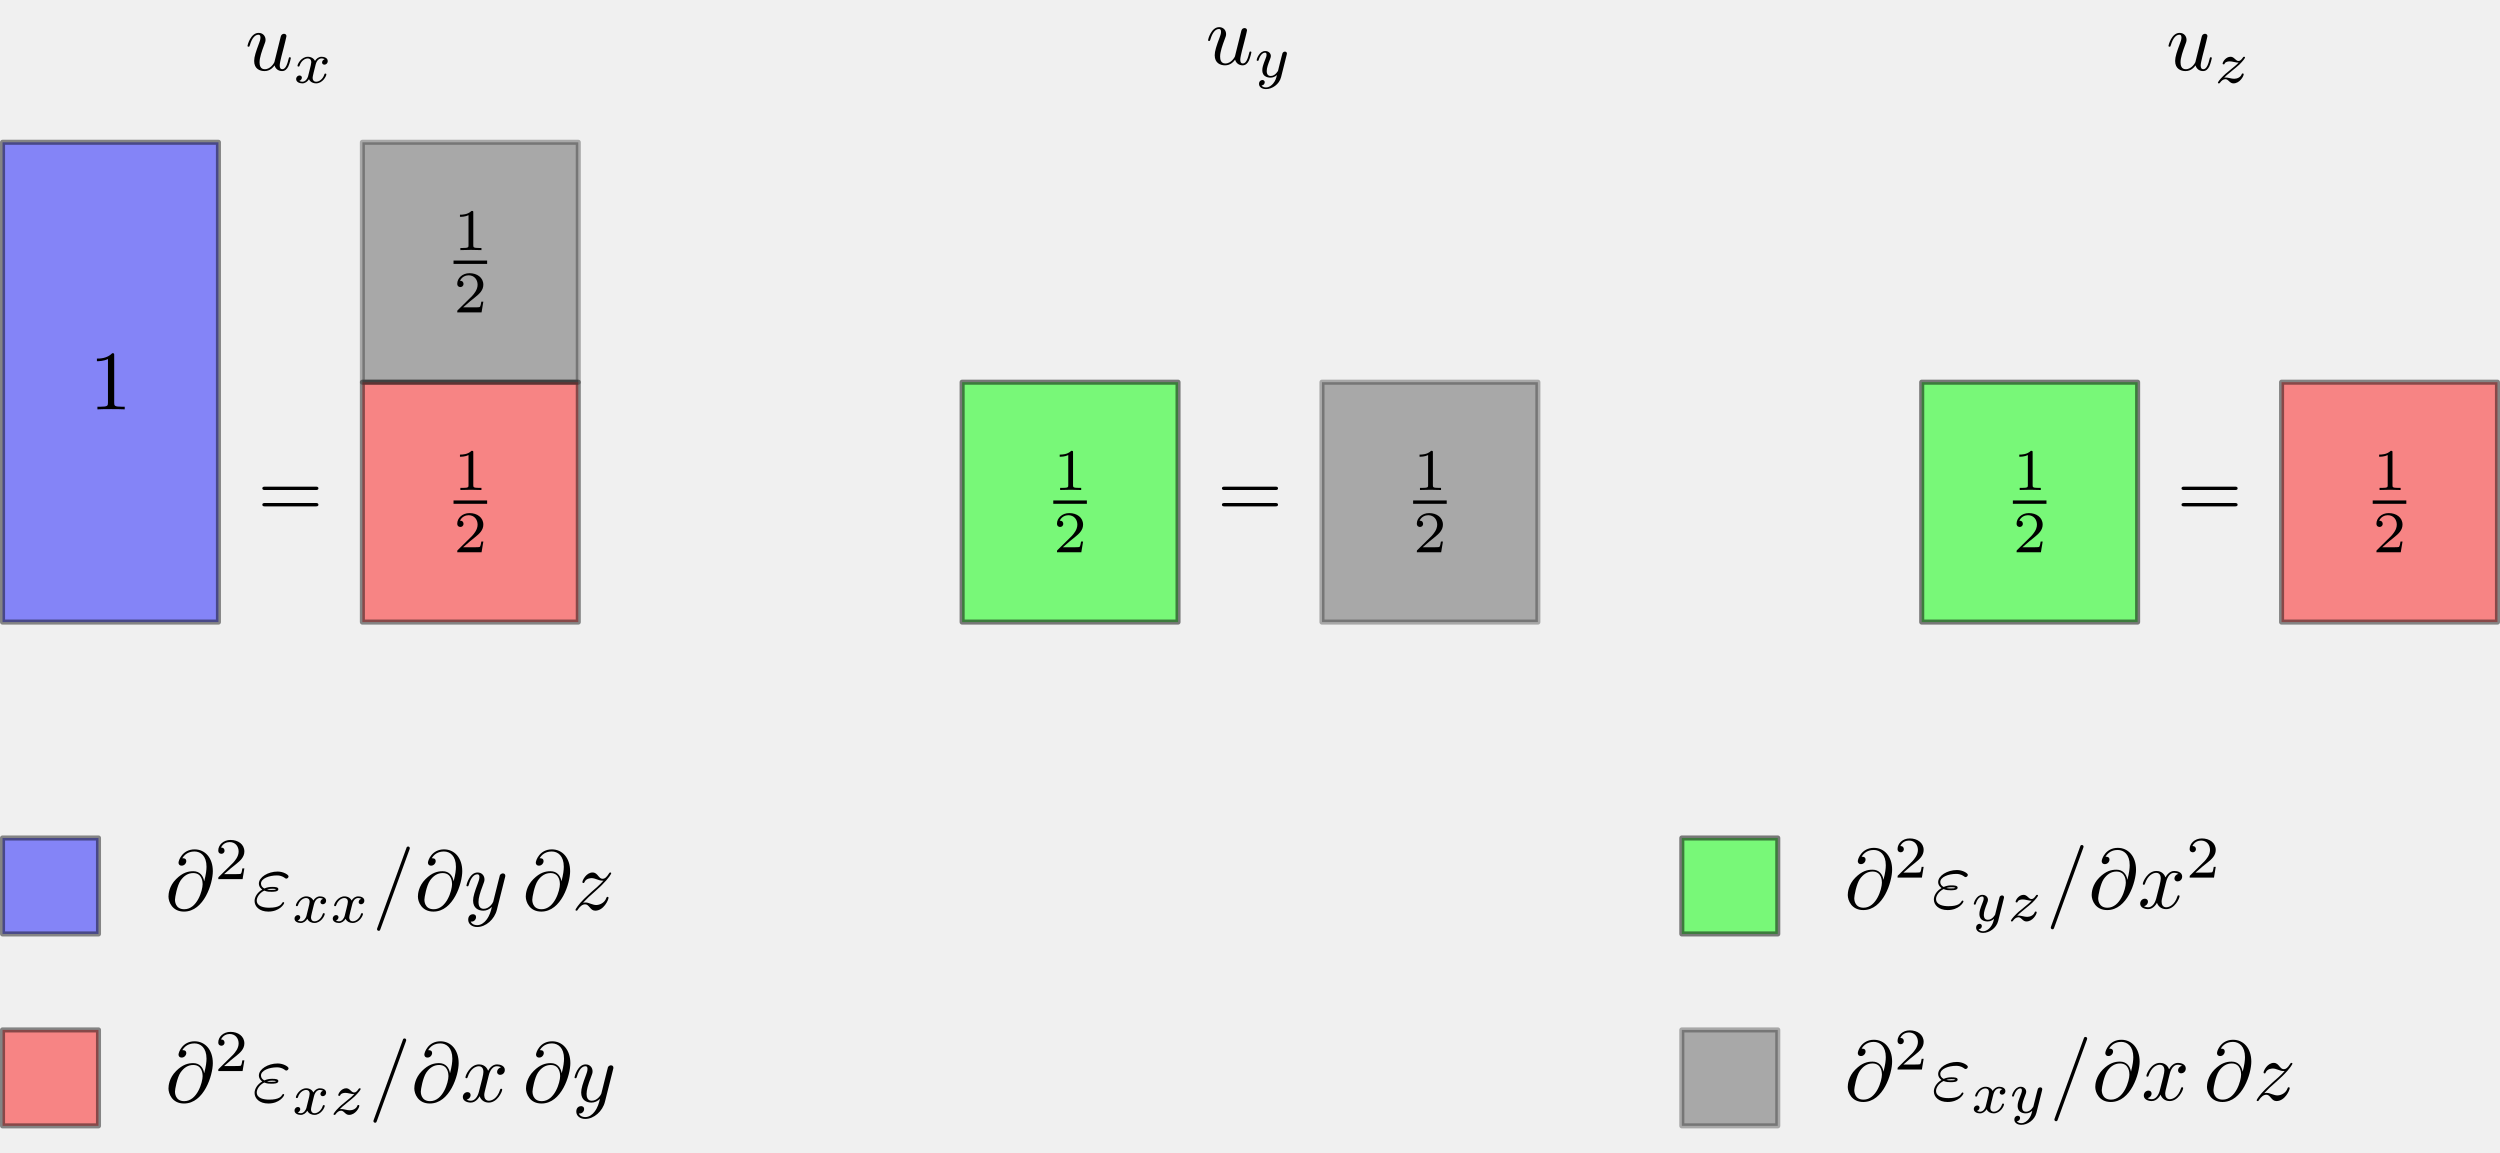
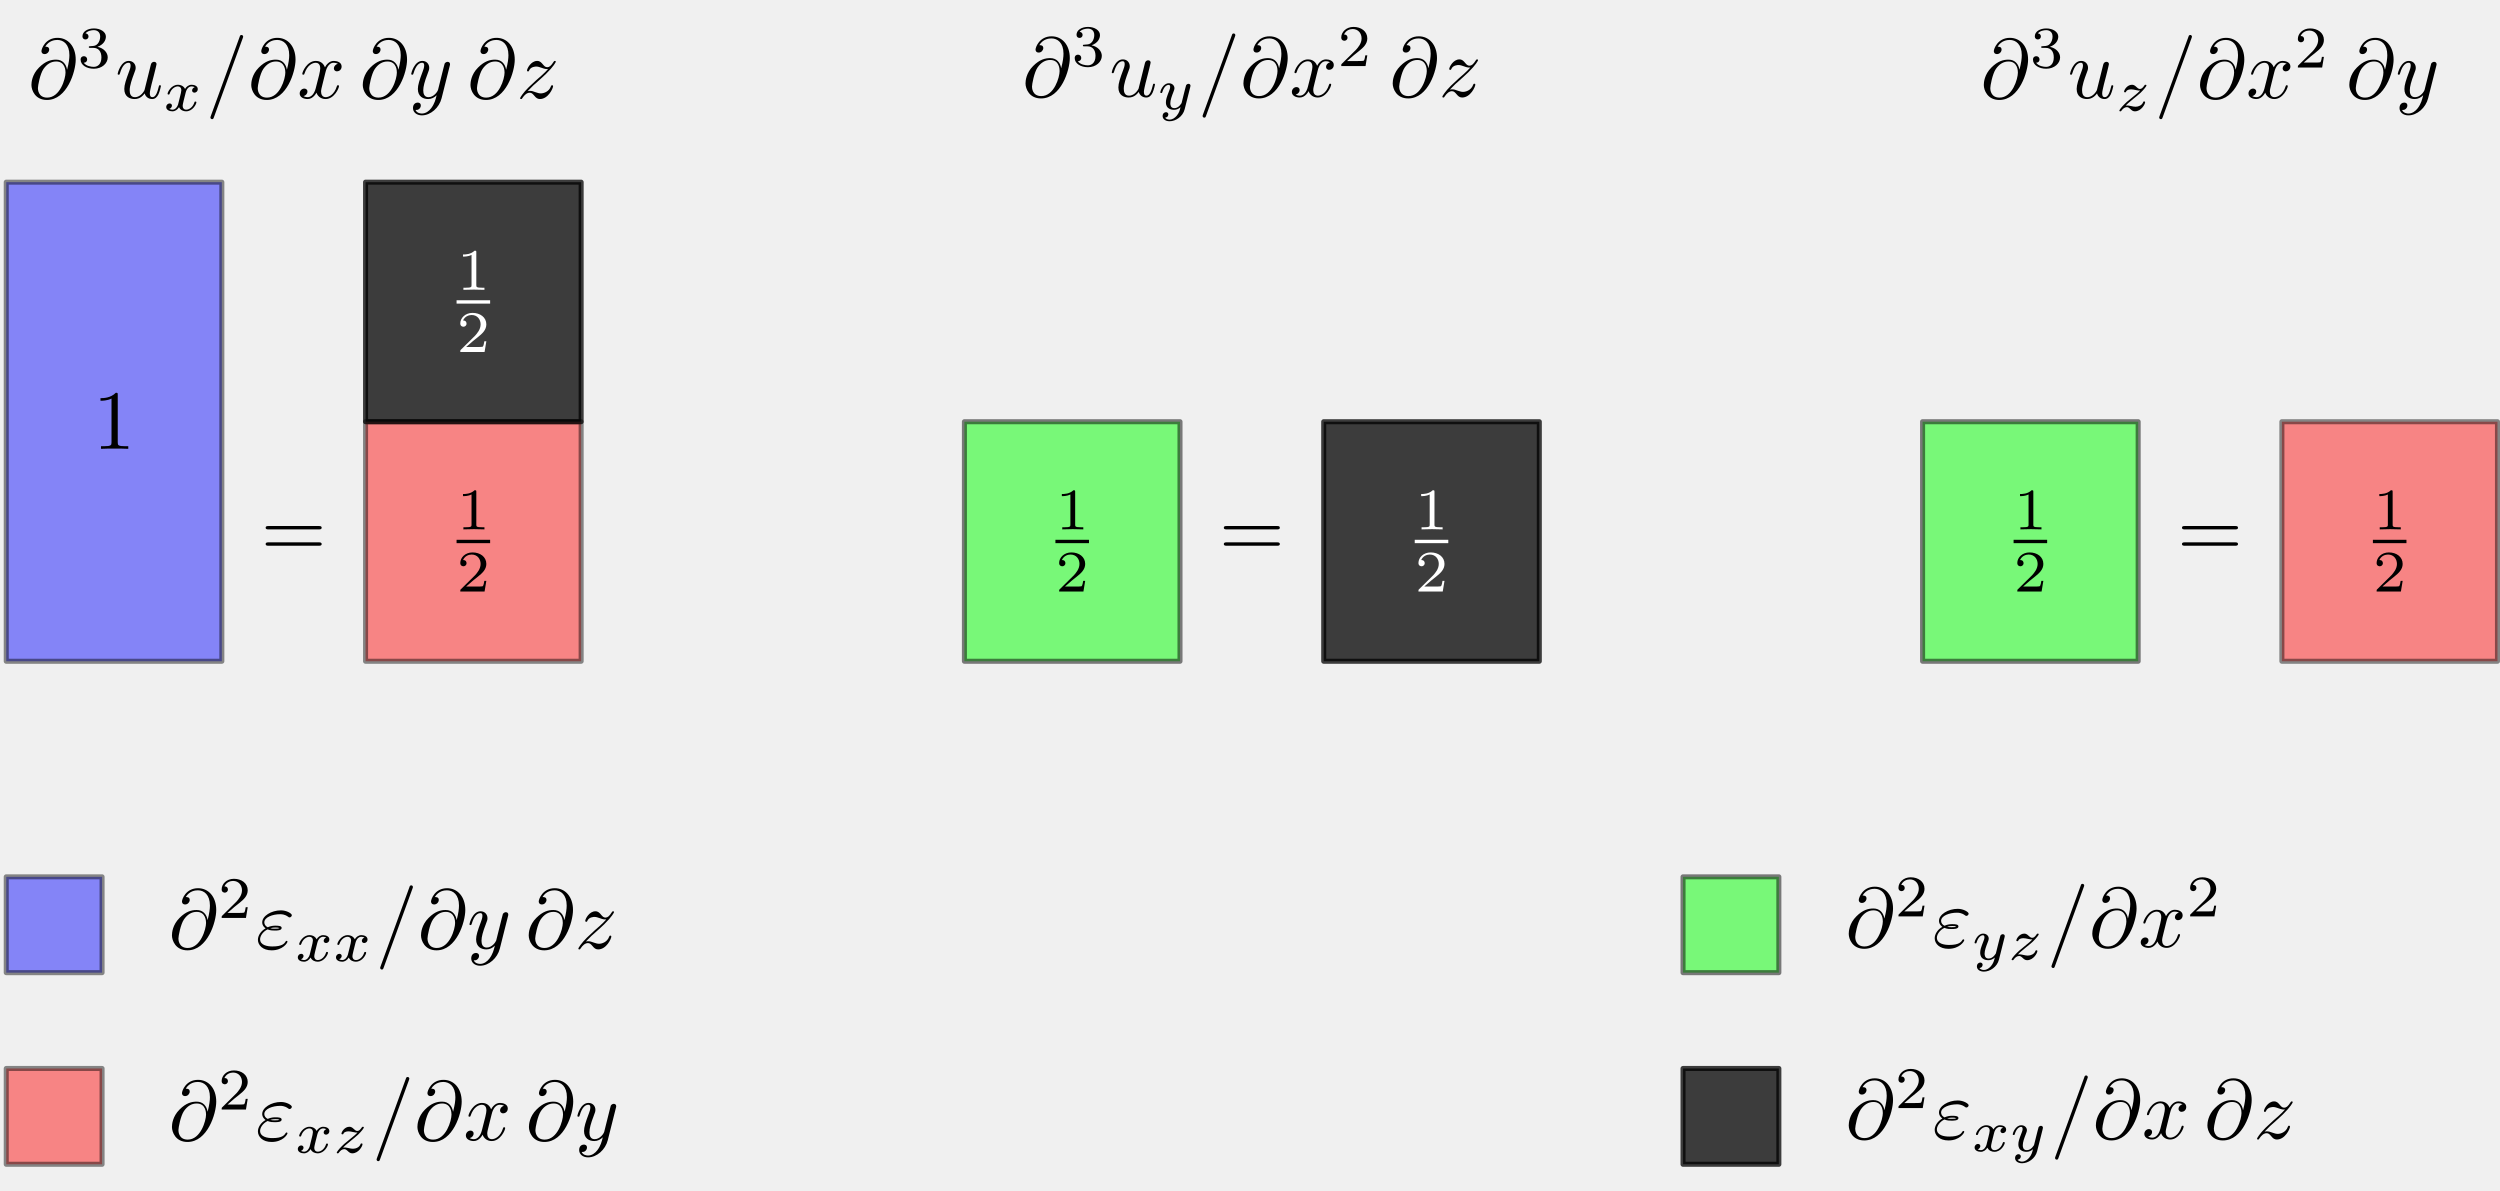
- <svg xmlns="http://www.w3.org/2000/svg" xmlns:xlink="http://www.w3.org/1999/xlink" version="1.1" width="398.79pt" height="183.82pt" viewBox="-72 -72 295.401 136.163">
+ <svg xmlns="http://www.w3.org/2000/svg" xmlns:xlink="http://www.w3.org/1999/xlink" version="1.1" width="399.39pt" height="190.23pt" viewBox="-72 -72 295.841 140.908">
  <defs>
    <path id="kompatibilnost-4-delezi-g0-34" d="M1.405-2.262C1.733-2.122 2.022-2.122 2.262-2.122C2.521-2.122 3.068-2.122 3.068-2.431C3.068-2.67 2.72-2.7 2.341-2.7C2.132-2.7 1.783-2.68 1.415-2.511C1.186-2.63 1.016-2.819 1.016-3.088C1.016-3.696 1.993-4.055 2.889-4.055C3.049-4.055 3.407-4.055 3.806-3.776C3.915-3.696 3.935-3.676 4.005-3.676C4.134-3.676 4.274-3.806 4.274-3.945C4.274-4.134 3.666-4.513 2.989-4.513C1.843-4.513 .767-3.846 .767-3.088C.767-2.66 1.126-2.411 1.166-2.381C.578-2.052 .259-1.494 .259-1.036C.259-.389 .827 .219 1.883 .219C3.198 .219 3.756-.658 3.756-.807C3.756-.867 3.706-.907 3.646-.907C3.597-.907 3.567-.867 3.547-.837C3.407-.608 3.168-.239 1.973-.239C1.365-.239 .518-.389 .518-1.096C.518-1.435 .797-1.963 1.405-2.262ZM1.733-2.391C1.963-2.471 2.172-2.481 2.341-2.481C2.59-2.481 2.63-2.471 2.809-2.421C2.66-2.351 2.64-2.341 2.262-2.341C2.042-2.341 1.923-2.341 1.733-2.391Z" />
    <path id="kompatibilnost-4-delezi-g0-61" d="M4.374-7.093C4.423-7.223 4.423-7.263 4.423-7.273C4.423-7.382 4.334-7.472 4.224-7.472C4.154-7.472 4.085-7.442 4.055-7.382L.598 2.112C.548 2.242 .548 2.281 .548 2.291C.548 2.401 .638 2.491 .747 2.491C.877 2.491 .907 2.421 .966 2.252L4.374-7.093Z" />
    <path id="kompatibilnost-4-delezi-g0-64" d="M4.613-3.377C4.513-3.995 4.105-4.553 3.328-4.553C2.72-4.553 2.072-4.394 1.295-3.616C.468-2.79 .399-1.863 .399-1.554C.399-.936 .837 .219 2.232 .219C4.603 .219 5.639-3.128 5.639-4.553C5.639-6.137 4.712-7.133 3.487-7.133C2.042-7.133 1.584-5.838 1.584-5.559C1.584-5.42 1.664-5.21 1.963-5.21C2.291-5.21 2.501-5.509 2.501-5.738C2.501-6.087 2.192-6.087 2.032-6.087C2.471-6.824 3.178-6.884 3.467-6.884C4.194-6.884 4.892-6.366 4.892-5.081C4.892-4.692 4.832-4.184 4.623-3.377H4.613ZM2.262-.06C1.166-.06 1.166-1.086 1.166-1.186C1.166-1.455 1.415-2.849 1.823-3.447C2.222-4.015 2.71-4.334 3.328-4.334C4.413-4.334 4.433-3.218 4.433-3.019C4.433-2.301 3.796-.06 2.262-.06Z" />
    <path id="kompatibilnost-4-delezi-g0-117" d="M3.487-.558C3.597-.149 3.945 .11 4.374 .11C4.722 .11 4.951-.12 5.111-.438C5.28-.797 5.41-1.405 5.41-1.425C5.41-1.524 5.32-1.524 5.29-1.524C5.191-1.524 5.181-1.484 5.151-1.345C5.011-.787 4.822-.11 4.403-.11C4.194-.11 4.095-.239 4.095-.568C4.095-.787 4.214-1.255 4.294-1.604L4.573-2.68C4.603-2.829 4.702-3.208 4.742-3.357C4.792-3.587 4.892-3.965 4.892-4.025C4.892-4.204 4.752-4.294 4.603-4.294C4.553-4.294 4.294-4.284 4.214-3.945C4.025-3.218 3.587-1.474 3.467-.946C3.457-.907 3.059-.11 2.331-.11C1.813-.11 1.714-.558 1.714-.927C1.714-1.484 1.993-2.271 2.252-2.959C2.371-3.258 2.421-3.397 2.421-3.587C2.421-4.035 2.102-4.403 1.604-4.403C.658-4.403 .289-2.959 .289-2.869C.289-2.77 .389-2.77 .408-2.77C.508-2.77 .518-2.79 .568-2.949C.817-3.816 1.196-4.184 1.574-4.184C1.664-4.184 1.823-4.174 1.823-3.856C1.823-3.616 1.714-3.328 1.654-3.178C1.285-2.192 1.076-1.574 1.076-1.086C1.076-.139 1.763 .11 2.301 .11C2.959 .11 3.318-.339 3.487-.558Z" />
    <path id="kompatibilnost-4-delezi-g0-120" d="M3.328-3.009C3.387-3.268 3.616-4.184 4.314-4.184C4.364-4.184 4.603-4.184 4.812-4.055C4.533-4.005 4.334-3.756 4.334-3.517C4.334-3.357 4.443-3.168 4.712-3.168C4.932-3.168 5.25-3.347 5.25-3.746C5.25-4.264 4.663-4.403 4.324-4.403C3.746-4.403 3.397-3.875 3.278-3.646C3.029-4.304 2.491-4.403 2.202-4.403C1.166-4.403 .598-3.118 .598-2.869C.598-2.77 .697-2.77 .717-2.77C.797-2.77 .827-2.79 .847-2.879C1.186-3.935 1.843-4.184 2.182-4.184C2.371-4.184 2.72-4.095 2.72-3.517C2.72-3.208 2.55-2.54 2.182-1.146C2.022-.528 1.674-.11 1.235-.11C1.176-.11 .946-.11 .737-.239C.986-.289 1.205-.498 1.205-.777C1.205-1.046 .986-1.126 .837-1.126C.538-1.126 .289-.867 .289-.548C.289-.09 .787 .11 1.225 .11C1.883 .11 2.242-.588 2.271-.648C2.391-.279 2.75 .11 3.347 .11C4.374 .11 4.941-1.176 4.941-1.425C4.941-1.524 4.852-1.524 4.822-1.524C4.732-1.524 4.712-1.484 4.692-1.415C4.364-.349 3.686-.11 3.367-.11C2.979-.11 2.819-.428 2.819-.767C2.819-.986 2.879-1.205 2.989-1.644L3.328-3.009Z" />
    <path id="kompatibilnost-4-delezi-g0-121" d="M4.842-3.796C4.882-3.935 4.882-3.955 4.882-4.025C4.882-4.204 4.742-4.294 4.593-4.294C4.493-4.294 4.334-4.234 4.244-4.085C4.224-4.035 4.144-3.726 4.105-3.547C4.035-3.288 3.965-3.019 3.905-2.75L3.457-.956C3.417-.807 2.989-.11 2.331-.11C1.823-.11 1.714-.548 1.714-.917C1.714-1.375 1.883-1.993 2.222-2.869C2.381-3.278 2.421-3.387 2.421-3.587C2.421-4.035 2.102-4.403 1.604-4.403C.658-4.403 .289-2.959 .289-2.869C.289-2.77 .389-2.77 .408-2.77C.508-2.77 .518-2.79 .568-2.949C.837-3.885 1.235-4.184 1.574-4.184C1.654-4.184 1.823-4.184 1.823-3.866C1.823-3.616 1.724-3.357 1.654-3.168C1.255-2.112 1.076-1.544 1.076-1.076C1.076-.189 1.704 .11 2.291 .11C2.68 .11 3.019-.06 3.298-.339C3.168 .179 3.049 .667 2.65 1.196C2.391 1.534 2.012 1.823 1.554 1.823C1.415 1.823 .966 1.793 .797 1.405C.956 1.405 1.086 1.405 1.225 1.285C1.325 1.196 1.425 1.066 1.425 .877C1.425 .568 1.156 .528 1.056 .528C.827 .528 .498 .687 .498 1.176C.498 1.674 .936 2.042 1.554 2.042C2.58 2.042 3.606 1.136 3.885 .01L4.842-3.796Z" />
    <path id="kompatibilnost-4-delezi-g0-122" d="M1.325-.827C1.863-1.405 2.152-1.654 2.511-1.963C2.511-1.973 3.128-2.501 3.487-2.859C4.433-3.786 4.653-4.264 4.653-4.304C4.653-4.403 4.563-4.403 4.543-4.403C4.473-4.403 4.443-4.384 4.394-4.294C4.095-3.816 3.885-3.656 3.646-3.656S3.288-3.806 3.138-3.975C2.949-4.204 2.78-4.403 2.451-4.403C1.704-4.403 1.245-3.477 1.245-3.268C1.245-3.218 1.275-3.158 1.365-3.158S1.474-3.208 1.494-3.268C1.684-3.726 2.262-3.736 2.341-3.736C2.55-3.736 2.74-3.666 2.969-3.587C3.367-3.437 3.477-3.437 3.736-3.437C3.377-3.009 2.54-2.291 2.351-2.132L1.455-1.295C.777-.628 .428-.06 .428 .01C.428 .11 .528 .11 .548 .11C.628 .11 .648 .09 .707-.02C.936-.369 1.235-.638 1.554-.638C1.783-.638 1.883-.548 2.132-.259C2.301-.05 2.481 .11 2.77 .11C3.756 .11 4.334-1.156 4.334-1.425C4.334-1.474 4.294-1.524 4.214-1.524C4.125-1.524 4.105-1.465 4.075-1.395C3.846-.747 3.208-.558 2.879-.558C2.68-.558 2.501-.618 2.291-.687C1.953-.817 1.803-.857 1.594-.857C1.574-.857 1.415-.857 1.325-.827Z" />
    <path id="kompatibilnost-4-delezi-g1-120" d="M1.736-.739C1.667-.502 1.437-.126 1.081-.126C1.06-.126 .851-.126 .704-.223C.99-.314 1.011-.565 1.011-.607C1.011-.76 .893-.865 .732-.865C.537-.865 .335-.697 .335-.439C.335-.091 .725 .07 1.067 .07C1.388 .07 1.674-.133 1.848-.425C2.015-.056 2.399 .07 2.678 .07C3.48 .07 3.905-.802 3.905-.997C3.905-1.088 3.815-1.088 3.794-1.088C3.696-1.088 3.689-1.053 3.661-.969C3.515-.488 3.096-.126 2.706-.126C2.427-.126 2.28-.314 2.28-.579C2.28-.76 2.448-1.395 2.643-2.169C2.783-2.706 3.096-2.88 3.327-2.88C3.34-2.88 3.557-2.88 3.703-2.783C3.48-2.72 3.396-2.525 3.396-2.399C3.396-2.246 3.515-2.141 3.675-2.141S4.066-2.273 4.066-2.566C4.066-2.957 3.619-3.075 3.34-3.075C2.992-3.075 2.713-2.845 2.559-2.58C2.434-2.866 2.113-3.075 1.723-3.075C.941-3.075 .495-2.218 .495-2.008C.495-1.918 .593-1.918 .614-1.918C.704-1.918 .711-1.946 .746-2.036C.921-2.58 1.36-2.88 1.702-2.88C1.932-2.88 2.12-2.755 2.12-2.42C2.12-2.28 2.036-1.932 1.974-1.695L1.736-.739Z" />
    <path id="kompatibilnost-4-delezi-g1-121" d="M3.877-2.629C3.905-2.727 3.905-2.741 3.905-2.783C3.905-2.922 3.794-3.006 3.675-3.006C3.599-3.006 3.466-2.971 3.389-2.838C3.368-2.797 3.313-2.573 3.278-2.434L3.131-1.855C3.089-1.688 2.873-.809 2.852-.732C2.845-.732 2.538-.126 1.995-.126C1.52-.126 1.52-.579 1.52-.704C1.52-1.081 1.681-1.52 1.89-2.057C1.974-2.28 2.008-2.364 2.008-2.483C2.008-2.817 1.723-3.075 1.346-3.075C.642-3.075 .328-2.127 .328-2.008C.328-1.918 .425-1.918 .446-1.918C.544-1.918 .551-1.953 .572-2.029C.746-2.608 1.046-2.88 1.325-2.88C1.444-2.88 1.499-2.803 1.499-2.636C1.499-2.476 1.437-2.322 1.402-2.232C1.067-1.381 .997-1.123 .997-.816C.997-.697 .997-.37 1.269-.146C1.485 .035 1.778 .07 1.967 .07C2.246 .07 2.497-.035 2.727-.244C2.636 .139 2.559 .432 2.267 .781C2.078 .997 1.799 1.227 1.43 1.227C1.381 1.227 1.053 1.227 .907 .997C1.283 .955 1.283 .621 1.283 .614C1.283 .391 1.081 .349 1.011 .349C.837 .349 .607 .488 .607 .809C.607 1.165 .941 1.423 1.437 1.423C2.141 1.423 2.999 .879 3.215 .007L3.877-2.629Z" />
    <path id="kompatibilnost-4-delezi-g1-122" d="M1.172-.614C1.353-.795 1.478-.928 2.071-1.402C2.218-1.52 2.741-1.939 2.943-2.134C3.368-2.552 3.633-2.908 3.633-2.992S3.543-3.075 3.515-3.075C3.452-3.075 3.431-3.062 3.396-3.006C3.18-2.685 3.034-2.58 2.866-2.58C2.783-2.58 2.678-2.587 2.469-2.79C2.232-3.027 2.078-3.075 1.918-3.075C1.36-3.075 .983-2.469 .983-2.26C.983-2.197 1.053-2.176 1.102-2.176C1.186-2.176 1.2-2.197 1.227-2.273C1.332-2.518 1.723-2.532 1.834-2.532C1.995-2.532 2.176-2.49 2.273-2.469C2.657-2.385 2.706-2.385 2.88-2.385C2.699-2.197 2.573-2.071 1.911-1.541C1.367-1.109 1.179-.934 1.046-.795C.628-.384 .425-.077 .425-.014C.425 .07 .516 .07 .544 .07C.614 .07 .628 .056 .663 0C.851-.265 1.067-.425 1.304-.425C1.388-.425 1.492-.418 1.681-.244C1.897-.035 2.036 .07 2.26 .07C3.006 .07 3.473-.774 3.473-1.011C3.473-1.095 3.396-1.102 3.354-1.102C3.271-1.102 3.257-1.067 3.229-.99C3.096-.642 2.685-.474 2.343-.474C2.183-.474 2.008-.509 1.834-.551C1.513-.621 1.458-.621 1.332-.621C1.318-.621 1.213-.621 1.172-.614Z" />
    <path id="kompatibilnost-4-delezi-g2-49" d="M2.929-6.376C2.929-6.615 2.929-6.635 2.7-6.635C2.082-5.998 1.205-5.998 .887-5.998V-5.689C1.086-5.689 1.674-5.689 2.192-5.948V-.787C2.192-.428 2.162-.309 1.265-.309H.946V0C1.295-.03 2.162-.03 2.56-.03S3.826-.03 4.174 0V-.309H3.856C2.959-.309 2.929-.418 2.929-.787V-6.376Z" />
    <path id="kompatibilnost-4-delezi-g2-61" d="M6.844-3.258C6.994-3.258 7.183-3.258 7.183-3.457S6.994-3.656 6.854-3.656H.887C.747-3.656 .558-3.656 .558-3.457S.747-3.258 .897-3.258H6.844ZM6.854-1.325C6.994-1.325 7.183-1.325 7.183-1.524S6.994-1.724 6.844-1.724H.897C.747-1.724 .558-1.724 .558-1.524S.747-1.325 .887-1.325H6.854Z" />
    <path id="kompatibilnost-4-delezi-g3-49" d="M2.336-4.435C2.336-4.624 2.322-4.631 2.127-4.631C1.681-4.191 1.046-4.184 .76-4.184V-3.933C.928-3.933 1.388-3.933 1.771-4.129V-.572C1.771-.342 1.771-.251 1.074-.251H.809V0C.934-.007 1.792-.028 2.05-.028C2.267-.028 3.145-.007 3.299 0V-.251H3.034C2.336-.251 2.336-.342 2.336-.572V-4.435Z" />
    <path id="kompatibilnost-4-delezi-g3-50" d="M3.522-1.269H3.285C3.264-1.116 3.194-.704 3.103-.635C3.048-.593 2.511-.593 2.413-.593H1.13C1.862-1.241 2.106-1.437 2.525-1.764C3.041-2.176 3.522-2.608 3.522-3.271C3.522-4.115 2.783-4.631 1.89-4.631C1.025-4.631 .439-4.024 .439-3.382C.439-3.027 .739-2.992 .809-2.992C.976-2.992 1.179-3.11 1.179-3.361C1.179-3.487 1.13-3.731 .767-3.731C.983-4.226 1.458-4.38 1.785-4.38C2.483-4.38 2.845-3.836 2.845-3.271C2.845-2.664 2.413-2.183 2.19-1.932L.509-.272C.439-.209 .439-.195 .439 0H3.313L3.522-1.269Z" />
+     <path id="kompatibilnost-4-delezi-g3-51" d="M1.904-2.329C2.448-2.329 2.838-1.953 2.838-1.206C2.838-.342 2.336-.084 1.932-.084C1.653-.084 1.039-.16 .746-.572C1.074-.586 1.151-.816 1.151-.962C1.151-1.186 .983-1.346 .767-1.346C.572-1.346 .377-1.227 .377-.941C.377-.286 1.102 .139 1.946 .139C2.915 .139 3.585-.509 3.585-1.206C3.585-1.75 3.138-2.294 2.371-2.455C3.103-2.72 3.368-3.243 3.368-3.668C3.368-4.219 2.734-4.631 1.96-4.631S.593-4.254 .593-3.696C.593-3.459 .746-3.327 .955-3.327C1.172-3.327 1.311-3.487 1.311-3.682C1.311-3.884 1.172-4.031 .955-4.045C1.2-4.352 1.681-4.428 1.939-4.428C2.253-4.428 2.692-4.275 2.692-3.668C2.692-3.375 2.594-3.055 2.413-2.838C2.183-2.573 1.988-2.559 1.639-2.538C1.465-2.525 1.451-2.525 1.416-2.518C1.402-2.518 1.346-2.504 1.346-2.427C1.346-2.329 1.409-2.329 1.527-2.329H1.904Z" />
  </defs>
  <g id="kompatibilnost-4-delezi-page1">
-     <g stroke-miterlimit="10" transform="translate(-37.68548,1.504764)scale(0.996264,-0.996264)">
+     <g stroke-miterlimit="10" transform="translate(-37.24526,6.24921)scale(0.996264,-0.996264)">
      <g fill="#000" stroke="#000">
        <g stroke-width="0.4">
          <g stroke-width="0.6">
            <g stroke-linecap="round">
              <g stroke-linejoin="round">
                <g class="del" data-del="clen1">
-                   <g fill="#00f">
-                     <g stroke-opacity="0.45">
-                       <g fill-opacity="0.45">
-                         <path d="M-34.143 0V56.905H-8.536V0ZM-8.536 56.905" />
-                       </g>
-                     </g>
-                   </g>
-                   <g transform="translate(-23.83955,25.23053)">
-                     <g stroke="none" transform="scale(-1.00375,1.00375)translate(-37.68548,1.504764)scale(-1,-1)">
-                       <g fill="#000">
-                         <g stroke="none">
-                           <use x="-37.685" y="1.505" xlink:href="#kompatibilnost-4-delezi-g2-49" />
+                   <g class="del" data-del="ux">
+                     <g fill="#00f">
+                       <g stroke-opacity="0.45">
+                         <g fill-opacity="0.45">
+                           <path d="M-34.143 0V56.905H-8.536V0ZM-8.536 56.905" />
+                         </g>
+                       </g>
+                     </g>
+                     <g transform="translate(-23.83955,25.23053)">
+                       <g stroke="none" transform="scale(-1.00375,1.00375)translate(-37.24526,6.24921)scale(-1,-1)">
+                         <g fill="#000">
+                           <g stroke="none">
+                             <use x="-37.245" y="6.249" xlink:href="#kompatibilnost-4-delezi-g2-49" />
+                           </g>
                        </g>
                      </g>
                    </g>
                  </g>
                  <g fill="#00f">
                    <g stroke-opacity="0.45">
                      <g fill-opacity="0.45">
                        <path d="M-34.143-36.989V-25.607H-22.762V-36.989ZM-22.762-25.607" />
                      </g>
                    </g>
                  </g>
                  <g transform="translate(-14.86111,-34.1182)">
-                     <g stroke="none" transform="scale(-1.00375,1.00375)translate(-37.68548,1.504764)scale(-1,-1)">
-                       <g fill="#000">
-                         <g stroke="none">
-                           <use x="-37.685" y="1.505" xlink:href="#kompatibilnost-4-delezi-g0-64" />
-                           <use x="-31.843" y="-2.111" xlink:href="#kompatibilnost-4-delezi-g3-50" />
-                           <use x="-27.373" y="1.505" xlink:href="#kompatibilnost-4-delezi-g0-34" />
-                           <use x="-22.728" y="2.999" xlink:href="#kompatibilnost-4-delezi-g1-120" />
-                           <use x="-18.21" y="2.999" xlink:href="#kompatibilnost-4-delezi-g1-120" />
-                           <use x="-13.194" y="1.505" xlink:href="#kompatibilnost-4-delezi-g0-61" />
-                           <use x="-8.213" y="1.505" xlink:href="#kompatibilnost-4-delezi-g0-64" />
-                           <use x="-2.37" y="1.505" xlink:href="#kompatibilnost-4-delezi-g0-121" />
-                           <use x="4.532" y="1.505" xlink:href="#kompatibilnost-4-delezi-g0-64" />
-                           <use x="10.375" y="1.505" xlink:href="#kompatibilnost-4-delezi-g0-122" />
+                     <g stroke="none" transform="scale(-1.00375,1.00375)translate(-37.24526,6.24921)scale(-1,-1)">
+                       <g fill="#000">
+                         <g stroke="none">
+                           <use x="-37.245" y="6.249" xlink:href="#kompatibilnost-4-delezi-g0-64" />
+                           <use x="-31.403" y="2.634" xlink:href="#kompatibilnost-4-delezi-g3-50" />
+                           <use x="-26.933" y="6.249" xlink:href="#kompatibilnost-4-delezi-g0-34" />
+                           <use x="-22.287" y="7.744" xlink:href="#kompatibilnost-4-delezi-g1-120" />
+                           <use x="-17.77" y="7.744" xlink:href="#kompatibilnost-4-delezi-g1-120" />
+                           <use x="-12.754" y="6.249" xlink:href="#kompatibilnost-4-delezi-g0-61" />
+                           <use x="-7.772" y="6.249" xlink:href="#kompatibilnost-4-delezi-g0-64" />
+                           <use x="-1.93" y="6.249" xlink:href="#kompatibilnost-4-delezi-g0-121" />
+                           <use x="4.973" y="6.249" xlink:href="#kompatibilnost-4-delezi-g0-64" />
+                           <use x="10.815" y="6.249" xlink:href="#kompatibilnost-4-delezi-g0-122" />
                        </g>
                      </g>
                    </g>
                  </g>
                </g>
                <g class="del" data-del="clen2">
-                   <g fill="#0f0">
-                     <g stroke-opacity="0.5">
-                       <g fill-opacity="0.5">
-                         <path d="M79.668 0V28.453H105.275V0ZM105.275 28.453" />
-                       </g>
-                     </g>
-                   </g>
-                   <g transform="translate(89.27835,11.72635)">
-                     <g stroke="none" transform="scale(-1.00375,1.00375)translate(-37.68548,1.504764)scale(-1,-1)">
-                       <g fill="#000">
-                         <g stroke="none">
-                           <use x="-36.49" y="-2.418" xlink:href="#kompatibilnost-4-delezi-g3-49" />
-                           <rect x="-36.49" y="-1.185" height=".398" width="3.971" />
-                           <use x="-36.49" y="4.94" xlink:href="#kompatibilnost-4-delezi-g3-50" />
-                         </g>
-                       </g>
-                     </g>
-                   </g>
-                   <g fill="#0f0">
-                     <g stroke-opacity="0.5">
-                       <g fill-opacity="0.5">
-                         <path d="M193.479 0V28.453H219.086V0ZM219.086 28.453" />
-                       </g>
-                     </g>
-                   </g>
-                   <g transform="translate(203.0893,11.72635)">
-                     <g stroke="none" transform="scale(-1.00375,1.00375)translate(-37.68548,1.504764)scale(-1,-1)">
-                       <g fill="#000">
-                         <g stroke="none">
-                           <use x="-36.49" y="-2.418" xlink:href="#kompatibilnost-4-delezi-g3-49" />
-                           <rect x="-36.49" y="-1.185" height=".398" width="3.971" />
-                           <use x="-36.49" y="4.94" xlink:href="#kompatibilnost-4-delezi-g3-50" />
+                   <g class="del" data-del="uy">
+                     <g fill="#0f0">
+                       <g stroke-opacity="0.5">
+                         <g fill-opacity="0.5">
+                           <path d="M79.668 0V28.453H105.275V0ZM105.275 28.453" />
+                         </g>
+                       </g>
+                     </g>
+                     <g transform="translate(89.27835,11.72635)">
+                       <g stroke="none" transform="scale(-1.00375,1.00375)translate(-37.24526,6.24921)scale(-1,-1)">
+                         <g fill="#000">
+                           <g stroke="none">
+                             <use x="-36.05" y="2.327" xlink:href="#kompatibilnost-4-delezi-g3-49" />
+                             <rect x="-36.05" y="3.559" height=".398" width="3.971" />
+                             <use x="-36.05" y="9.685" xlink:href="#kompatibilnost-4-delezi-g3-50" />
+                           </g>
+                         </g>
+                       </g>
+                     </g>
+                   </g>
+                   <g class="del" data-del="uz">
+                     <g fill="#0f0">
+                       <g stroke-opacity="0.5">
+                         <g fill-opacity="0.5">
+                           <path d="M193.479 0V28.453H219.086V0ZM219.086 28.453" />
+                         </g>
+                       </g>
+                     </g>
+                     <g transform="translate(203.0893,11.72635)">
+                       <g stroke="none" transform="scale(-1.00375,1.00375)translate(-37.24526,6.24921)scale(-1,-1)">
+                         <g fill="#000">
+                           <g stroke="none">
+                             <use x="-36.05" y="2.327" xlink:href="#kompatibilnost-4-delezi-g3-49" />
+                             <rect x="-36.05" y="3.559" height=".398" width="3.971" />
+                             <use x="-36.05" y="9.685" xlink:href="#kompatibilnost-4-delezi-g3-50" />
+                           </g>
                        </g>
                      </g>
                    </g>
                  </g>
                  <g fill="#0f0">
                    <g stroke-opacity="0.5">
                      <g fill-opacity="0.5">
                        <path d="M165.026-36.989V-25.607H176.407V-36.989ZM176.407-25.607" />
                      </g>
                    </g>
                  </g>
                  <g transform="translate(184.3081,-33.93765)">
-                     <g stroke="none" transform="scale(-1.00375,1.00375)translate(-37.68548,1.504764)scale(-1,-1)">
-                       <g fill="#000">
-                         <g stroke="none">
-                           <use x="-37.685" y="1.505" xlink:href="#kompatibilnost-4-delezi-g0-64" />
-                           <use x="-31.843" y="-2.111" xlink:href="#kompatibilnost-4-delezi-g3-50" />
-                           <use x="-27.373" y="1.505" xlink:href="#kompatibilnost-4-delezi-g0-34" />
-                           <use x="-22.728" y="2.999" xlink:href="#kompatibilnost-4-delezi-g1-121" />
-                           <use x="-18.437" y="2.999" xlink:href="#kompatibilnost-4-delezi-g1-122" />
-                           <use x="-13.847" y="1.505" xlink:href="#kompatibilnost-4-delezi-g0-61" />
-                           <use x="-8.865" y="1.505" xlink:href="#kompatibilnost-4-delezi-g0-64" />
-                           <use x="-3.023" y="1.505" xlink:href="#kompatibilnost-4-delezi-g0-120" />
-                           <use x="2.671" y="-2.111" xlink:href="#kompatibilnost-4-delezi-g3-50" />
+                     <g stroke="none" transform="scale(-1.00375,1.00375)translate(-37.24526,6.24921)scale(-1,-1)">
+                       <g fill="#000">
+                         <g stroke="none">
+                           <use x="-37.245" y="6.249" xlink:href="#kompatibilnost-4-delezi-g0-64" />
+                           <use x="-31.403" y="2.634" xlink:href="#kompatibilnost-4-delezi-g3-50" />
+                           <use x="-26.933" y="6.249" xlink:href="#kompatibilnost-4-delezi-g0-34" />
+                           <use x="-22.287" y="7.744" xlink:href="#kompatibilnost-4-delezi-g1-121" />
+                           <use x="-17.997" y="7.744" xlink:href="#kompatibilnost-4-delezi-g1-122" />
+                           <use x="-13.406" y="6.249" xlink:href="#kompatibilnost-4-delezi-g0-61" />
+                           <use x="-8.425" y="6.249" xlink:href="#kompatibilnost-4-delezi-g0-64" />
+                           <use x="-2.582" y="6.249" xlink:href="#kompatibilnost-4-delezi-g0-120" />
+                           <use x="3.112" y="2.634" xlink:href="#kompatibilnost-4-delezi-g3-50" />
                        </g>
                      </g>
                    </g>
                  </g>
                </g>
                <g class="del" data-del="clen3">
-                   <g fill="#f00">
-                     <g stroke-opacity="0.45">
-                       <g fill-opacity="0.45">
-                         <path d="M8.536 0V28.453H34.143V0ZM34.143 28.453" />
-                       </g>
-                     </g>
-                   </g>
-                   <g transform="translate(18.1465,11.72635)">
-                     <g stroke="none" transform="scale(-1.00375,1.00375)translate(-37.68548,1.504764)scale(-1,-1)">
-                       <g fill="#000">
-                         <g stroke="none">
-                           <use x="-36.49" y="-2.418" xlink:href="#kompatibilnost-4-delezi-g3-49" />
-                           <rect x="-36.49" y="-1.185" height=".398" width="3.971" />
-                           <use x="-36.49" y="4.94" xlink:href="#kompatibilnost-4-delezi-g3-50" />
-                         </g>
-                       </g>
-                     </g>
-                   </g>
-                   <g fill="#f00">
-                     <g stroke-opacity="0.45">
-                       <g fill-opacity="0.45">
-                         <path d="M236.158 0V28.453H261.765V0ZM261.765 28.453" />
-                       </g>
-                     </g>
-                   </g>
-                   <g transform="translate(245.7685,11.72635)">
-                     <g stroke="none" transform="scale(-1.00375,1.00375)translate(-37.68548,1.504764)scale(-1,-1)">
-                       <g fill="#000">
-                         <g stroke="none">
-                           <use x="-36.49" y="-2.418" xlink:href="#kompatibilnost-4-delezi-g3-49" />
-                           <rect x="-36.49" y="-1.185" height=".398" width="3.971" />
-                           <use x="-36.49" y="4.94" xlink:href="#kompatibilnost-4-delezi-g3-50" />
+                   <g class="del" data-del="ux">
+                     <g fill="#f00">
+                       <g stroke-opacity="0.45">
+                         <g fill-opacity="0.45">
+                           <path d="M8.536 0V28.453H34.143V0ZM34.143 28.453" />
+                         </g>
+                       </g>
+                     </g>
+                     <g transform="translate(18.1465,11.72635)">
+                       <g stroke="none" transform="scale(-1.00375,1.00375)translate(-37.24526,6.24921)scale(-1,-1)">
+                         <g fill="#000">
+                           <g stroke="none">
+                             <use x="-36.05" y="2.327" xlink:href="#kompatibilnost-4-delezi-g3-49" />
+                             <rect x="-36.05" y="3.559" height=".398" width="3.971" />
+                             <use x="-36.05" y="9.685" xlink:href="#kompatibilnost-4-delezi-g3-50" />
+                           </g>
+                         </g>
+                       </g>
+                     </g>
+                   </g>
+                   <g class="del" data-del="uz">
+                     <g fill="#f00">
+                       <g stroke-opacity="0.45">
+                         <g fill-opacity="0.45">
+                           <path d="M236.158 0V28.453H261.765V0ZM261.765 28.453" />
+                         </g>
+                       </g>
+                     </g>
+                     <g transform="translate(245.7685,11.72635)">
+                       <g stroke="none" transform="scale(-1.00375,1.00375)translate(-37.24526,6.24921)scale(-1,-1)">
+                         <g fill="#000">
+                           <g stroke="none">
+                             <use x="-36.05" y="2.327" xlink:href="#kompatibilnost-4-delezi-g3-49" />
+                             <rect x="-36.05" y="3.559" height=".398" width="3.971" />
+                             <use x="-36.05" y="9.685" xlink:href="#kompatibilnost-4-delezi-g3-50" />
+                           </g>
                        </g>
                      </g>
                    </g>
                  </g>
                  <g fill="#f00">
                    <g stroke-opacity="0.45">
                      <g fill-opacity="0.45">
                        <path d="M-34.143-59.751V-48.37H-22.762V-59.751ZM-22.762-48.37" />
                      </g>
                    </g>
                  </g>
                  <g transform="translate(-14.86111,-56.88004)">
-                     <g stroke="none" transform="scale(-1.00375,1.00375)translate(-37.68548,1.504764)scale(-1,-1)">
-                       <g fill="#000">
-                         <g stroke="none">
-                           <use x="-37.685" y="1.505" xlink:href="#kompatibilnost-4-delezi-g0-64" />
-                           <use x="-31.843" y="-2.111" xlink:href="#kompatibilnost-4-delezi-g3-50" />
-                           <use x="-27.373" y="1.505" xlink:href="#kompatibilnost-4-delezi-g0-34" />
-                           <use x="-22.728" y="2.999" xlink:href="#kompatibilnost-4-delezi-g1-120" />
-                           <use x="-18.21" y="2.999" xlink:href="#kompatibilnost-4-delezi-g1-122" />
-                           <use x="-13.619" y="1.505" xlink:href="#kompatibilnost-4-delezi-g0-61" />
-                           <use x="-8.638" y="1.505" xlink:href="#kompatibilnost-4-delezi-g0-64" />
-                           <use x="-2.795" y="1.505" xlink:href="#kompatibilnost-4-delezi-g0-120" />
-                           <use x="4.559" y="1.505" xlink:href="#kompatibilnost-4-delezi-g0-64" />
-                           <use x="10.402" y="1.505" xlink:href="#kompatibilnost-4-delezi-g0-121" />
+                     <g stroke="none" transform="scale(-1.00375,1.00375)translate(-37.24526,6.24921)scale(-1,-1)">
+                       <g fill="#000">
+                         <g stroke="none">
+                           <use x="-37.245" y="6.249" xlink:href="#kompatibilnost-4-delezi-g0-64" />
+                           <use x="-31.403" y="2.634" xlink:href="#kompatibilnost-4-delezi-g3-50" />
+                           <use x="-26.933" y="6.249" xlink:href="#kompatibilnost-4-delezi-g0-34" />
+                           <use x="-22.287" y="7.744" xlink:href="#kompatibilnost-4-delezi-g1-120" />
+                           <use x="-17.77" y="7.744" xlink:href="#kompatibilnost-4-delezi-g1-122" />
+                           <use x="-13.179" y="6.249" xlink:href="#kompatibilnost-4-delezi-g0-61" />
+                           <use x="-8.198" y="6.249" xlink:href="#kompatibilnost-4-delezi-g0-64" />
+                           <use x="-2.355" y="6.249" xlink:href="#kompatibilnost-4-delezi-g0-120" />
+                           <use x="4.999" y="6.249" xlink:href="#kompatibilnost-4-delezi-g0-64" />
+                           <use x="10.842" y="6.249" xlink:href="#kompatibilnost-4-delezi-g0-121" />
                        </g>
                      </g>
                    </g>
                  </g>
                </g>
                <g class="del" data-del="clen4">
+                   <g class="del" data-del="ux">
+                     <g fill="#000">
+                       <g stroke-opacity="0.75">
+                         <g fill-opacity="0.75">
+                           <path d="M8.536 28.453V56.905H34.143V28.453ZM34.143 56.905" />
+                         </g>
+                       </g>
+                     </g>
+                     <g fill="#fff" stroke="#fff">
+                       <g fill="#fff" stroke="#fff">
+ </g>
+                       <g transform="translate(18.1465,40.1791)">
+                         <g stroke="none" transform="scale(-1.00375,1.00375)translate(-37.24526,6.24921)scale(-1,-1)">
+                           <g fill="#fff">
+                             <g stroke="none">
+                               <g fill="#fff">
+                                 <use x="-36.05" y="2.327" xlink:href="#kompatibilnost-4-delezi-g3-49" />
+                               </g>
+                               <rect x="-36.05" y="3.559" height=".398" width="3.971" fill="#fff" />
+                               <g fill="#fff">
+                                 <use x="-36.05" y="9.685" xlink:href="#kompatibilnost-4-delezi-g3-50" />
+                               </g>
+                             </g>
+                           </g>
+                         </g>
+                       </g>
+                     </g>
+                   </g>
+                   <g class="del" data-del="uy">
+                     <g fill="#000">
+                       <g stroke-opacity="0.75">
+                         <g fill-opacity="0.75">
+                           <path d="M122.347 0V28.453H147.954V0ZM147.954 28.453" />
+                         </g>
+                       </g>
+                     </g>
+                     <g fill="#fff" stroke="#fff">
+                       <g fill="#fff" stroke="#fff">
+ </g>
+                       <g transform="translate(131.9575,11.72635)">
+                         <g stroke="none" transform="scale(-1.00375,1.00375)translate(-37.24526,6.24921)scale(-1,-1)">
+                           <g fill="#fff">
+                             <g stroke="none">
+                               <g fill="#fff">
+                                 <use x="-36.05" y="2.327" xlink:href="#kompatibilnost-4-delezi-g3-49" />
+                               </g>
+                               <rect x="-36.05" y="3.559" height=".398" width="3.971" fill="#fff" />
+                               <g fill="#fff">
+                                 <use x="-36.05" y="9.685" xlink:href="#kompatibilnost-4-delezi-g3-50" />
+                               </g>
+                             </g>
+                           </g>
+                         </g>
+                       </g>
+                     </g>
+                   </g>
                  <g fill="#000">
-                     <g stroke-opacity="0.3">
-                       <g fill-opacity="0.3">
-                         <path d="M8.536 28.453V56.905H34.143V28.453ZM34.143 56.905" />
-                       </g>
-                     </g>
-                   </g>
-                   <g transform="translate(18.1465,40.1791)">
-                     <g stroke="none" transform="scale(-1.00375,1.00375)translate(-37.68548,1.504764)scale(-1,-1)">
-                       <g fill="#000">
-                         <g stroke="none">
-                           <use x="-36.49" y="-2.418" xlink:href="#kompatibilnost-4-delezi-g3-49" />
-                           <rect x="-36.49" y="-1.185" height=".398" width="3.971" />
-                           <use x="-36.49" y="4.94" xlink:href="#kompatibilnost-4-delezi-g3-50" />
-                         </g>
-                       </g>
-                     </g>
-                   </g>
-                   <g fill="#000">
-                     <g stroke-opacity="0.3">
-                       <g fill-opacity="0.3">
-                         <path d="M122.347 0V28.453H147.954V0ZM147.954 28.453" />
-                       </g>
-                     </g>
-                   </g>
-                   <g transform="translate(131.9575,11.72635)">
-                     <g stroke="none" transform="scale(-1.00375,1.00375)translate(-37.68548,1.504764)scale(-1,-1)">
-                       <g fill="#000">
-                         <g stroke="none">
-                           <use x="-36.49" y="-2.418" xlink:href="#kompatibilnost-4-delezi-g3-49" />
-                           <rect x="-36.49" y="-1.185" height=".398" width="3.971" />
-                           <use x="-36.49" y="4.94" xlink:href="#kompatibilnost-4-delezi-g3-50" />
-                         </g>
-                       </g>
-                     </g>
-                   </g>
-                   <g fill="#000">
-                     <g stroke-opacity="0.3">
-                       <g fill-opacity="0.3">
+                     <g stroke-opacity="0.75">
+                       <g fill-opacity="0.75">
                        <path d="M165.026-59.751V-48.37H176.407V-59.751ZM176.407-48.37" />
                      </g>
                    </g>
                  </g>
                  <g transform="translate(184.3081,-56.6995)">
-                     <g stroke="none" transform="scale(-1.00375,1.00375)translate(-37.68548,1.504764)scale(-1,-1)">
-                       <g fill="#000">
-                         <g stroke="none">
-                           <use x="-37.685" y="1.505" xlink:href="#kompatibilnost-4-delezi-g0-64" />
-                           <use x="-31.843" y="-2.111" xlink:href="#kompatibilnost-4-delezi-g3-50" />
-                           <use x="-27.373" y="1.505" xlink:href="#kompatibilnost-4-delezi-g0-34" />
-                           <use x="-22.728" y="2.999" xlink:href="#kompatibilnost-4-delezi-g1-120" />
-                           <use x="-18.21" y="2.999" xlink:href="#kompatibilnost-4-delezi-g1-121" />
-                           <use x="-13.421" y="1.505" xlink:href="#kompatibilnost-4-delezi-g0-61" />
-                           <use x="-8.44" y="1.505" xlink:href="#kompatibilnost-4-delezi-g0-64" />
-                           <use x="-2.597" y="1.505" xlink:href="#kompatibilnost-4-delezi-g0-120" />
-                           <use x="4.757" y="1.505" xlink:href="#kompatibilnost-4-delezi-g0-64" />
-                           <use x="10.6" y="1.505" xlink:href="#kompatibilnost-4-delezi-g0-122" />
-                         </g>
-                       </g>
-                     </g>
-                   </g>
-                 </g>
-                 <g transform="translate(-3.8889,12.392)">
-                   <g stroke="none" transform="scale(-1.00375,1.00375)translate(-37.68548,1.504764)scale(-1,-1)">
-                     <g fill="#000">
-                       <g stroke="none">
-                         <use x="-37.685" y="1.505" xlink:href="#kompatibilnost-4-delezi-g2-61" />
-                       </g>
-                     </g>
-                   </g>
-                 </g>
-                 <g transform="translate(-5.37965,65.46133)">
-                   <g stroke="none" transform="scale(-1.00375,1.00375)translate(-37.68548,1.504764)scale(-1,-1)">
-                     <g fill="#000">
-                       <g stroke="none">
-                         <use x="-37.685" y="1.505" xlink:href="#kompatibilnost-4-delezi-g0-117" />
-                         <use x="-31.982" y="2.999" xlink:href="#kompatibilnost-4-delezi-g1-120" />
-                       </g>
-                     </g>
-                   </g>
-                 </g>
-                 <g transform="translate(109.9221,12.392)">
-                   <g stroke="none" transform="scale(-1.00375,1.00375)translate(-37.68548,1.504764)scale(-1,-1)">
-                     <g fill="#000">
-                       <g stroke="none">
-                         <use x="-37.685" y="1.505" xlink:href="#kompatibilnost-4-delezi-g2-61" />
-                       </g>
-                     </g>
-                   </g>
-                 </g>
-                 <g transform="translate(108.5453,66.14189)">
-                   <g stroke="none" transform="scale(-1.00375,1.00375)translate(-37.68548,1.504764)scale(-1,-1)">
-                     <g fill="#000">
-                       <g stroke="none">
-                         <use x="-37.685" y="1.505" xlink:href="#kompatibilnost-4-delezi-g0-117" />
-                         <use x="-31.982" y="2.999" xlink:href="#kompatibilnost-4-delezi-g1-121" />
-                       </g>
-                     </g>
-                   </g>
-                 </g>
-                 <g transform="translate(223.733,12.392)">
-                   <g stroke="none" transform="scale(-1.00375,1.00375)translate(-37.68548,1.504764)scale(-1,-1)">
-                     <g fill="#000">
-                       <g stroke="none">
-                         <use x="-37.685" y="1.505" xlink:href="#kompatibilnost-4-delezi-g2-61" />
-                       </g>
-                     </g>
-                   </g>
-                 </g>
-                 <g transform="translate(222.4558,65.46133)">
-                   <g stroke="none" transform="scale(-1.00375,1.00375)translate(-37.68548,1.504764)scale(-1,-1)">
-                     <g fill="#000">
-                       <g stroke="none">
-                         <use x="-37.685" y="1.505" xlink:href="#kompatibilnost-4-delezi-g0-117" />
-                         <use x="-31.982" y="2.999" xlink:href="#kompatibilnost-4-delezi-g1-122" />
+                     <g stroke="none" transform="scale(-1.00375,1.00375)translate(-37.24526,6.24921)scale(-1,-1)">
+                       <g fill="#000">
+                         <g stroke="none">
+                           <use x="-37.245" y="6.249" xlink:href="#kompatibilnost-4-delezi-g0-64" />
+                           <use x="-31.403" y="2.634" xlink:href="#kompatibilnost-4-delezi-g3-50" />
+                           <use x="-26.933" y="6.249" xlink:href="#kompatibilnost-4-delezi-g0-34" />
+                           <use x="-22.287" y="7.744" xlink:href="#kompatibilnost-4-delezi-g1-120" />
+                           <use x="-17.77" y="7.744" xlink:href="#kompatibilnost-4-delezi-g1-121" />
+                           <use x="-12.981" y="6.249" xlink:href="#kompatibilnost-4-delezi-g0-61" />
+                           <use x="-8" y="6.249" xlink:href="#kompatibilnost-4-delezi-g0-64" />
+                           <use x="-2.157" y="6.249" xlink:href="#kompatibilnost-4-delezi-g0-120" />
+                           <use x="5.197" y="6.249" xlink:href="#kompatibilnost-4-delezi-g0-64" />
+                           <use x="11.04" y="6.249" xlink:href="#kompatibilnost-4-delezi-g0-122" />
+                         </g>
+                       </g>
+                     </g>
+                   </g>
+                 </g>
+                 <g class="del" data-del="ux">
+                   <g transform="translate(-3.8889,12.392)">
+                     <g stroke="none" transform="scale(-1.00375,1.00375)translate(-37.24526,6.24921)scale(-1,-1)">
+                       <g fill="#000">
+                         <g stroke="none">
+                           <use x="-37.245" y="6.249" xlink:href="#kompatibilnost-4-delezi-g2-61" />
+                         </g>
+                       </g>
+                     </g>
+                   </g>
+                   <g transform="translate(-31.5521,66.88911)">
+                     <g stroke="none" transform="scale(-1.00375,1.00375)translate(-37.24526,6.24921)scale(-1,-1)">
+                       <g fill="#000">
+                         <g stroke="none">
+                           <use x="-37.245" y="6.249" xlink:href="#kompatibilnost-4-delezi-g0-64" />
+                           <use x="-31.403" y="2.634" xlink:href="#kompatibilnost-4-delezi-g3-51" />
+                           <use x="-26.933" y="6.249" xlink:href="#kompatibilnost-4-delezi-g0-117" />
+                           <use x="-21.23" y="7.744" xlink:href="#kompatibilnost-4-delezi-g1-120" />
+                           <use x="-16.214" y="6.249" xlink:href="#kompatibilnost-4-delezi-g0-61" />
+                           <use x="-11.233" y="6.249" xlink:href="#kompatibilnost-4-delezi-g0-64" />
+                           <use x="-5.39" y="6.249" xlink:href="#kompatibilnost-4-delezi-g0-120" />
+                           <use x="1.964" y="6.249" xlink:href="#kompatibilnost-4-delezi-g0-64" />
+                           <use x="7.807" y="6.249" xlink:href="#kompatibilnost-4-delezi-g0-121" />
+                           <use x="14.709" y="6.249" xlink:href="#kompatibilnost-4-delezi-g0-64" />
+                           <use x="20.552" y="6.249" xlink:href="#kompatibilnost-4-delezi-g0-122" />
+                         </g>
+                       </g>
+                     </g>
+                   </g>
+                 </g>
+                 <g class="del" data-del="uy">
+                   <g transform="translate(109.9221,12.392)">
+                     <g stroke="none" transform="scale(-1.00375,1.00375)translate(-37.24526,6.24921)scale(-1,-1)">
+                       <g fill="#000">
+                         <g stroke="none">
+                           <use x="-37.245" y="6.249" xlink:href="#kompatibilnost-4-delezi-g2-61" />
+                         </g>
+                       </g>
+                     </g>
+                   </g>
+                   <g transform="translate(86.52621,67.06966)">
+                     <g stroke="none" transform="scale(-1.00375,1.00375)translate(-37.24526,6.24921)scale(-1,-1)">
+                       <g fill="#000">
+                         <g stroke="none">
+                           <use x="-37.245" y="6.249" xlink:href="#kompatibilnost-4-delezi-g0-64" />
+                           <use x="-31.403" y="2.634" xlink:href="#kompatibilnost-4-delezi-g3-51" />
+                           <use x="-26.933" y="6.249" xlink:href="#kompatibilnost-4-delezi-g0-117" />
+                           <use x="-21.23" y="7.744" xlink:href="#kompatibilnost-4-delezi-g1-121" />
+                           <use x="-16.441" y="6.249" xlink:href="#kompatibilnost-4-delezi-g0-61" />
+                           <use x="-11.46" y="6.249" xlink:href="#kompatibilnost-4-delezi-g0-64" />
+                           <use x="-5.617" y="6.249" xlink:href="#kompatibilnost-4-delezi-g0-120" />
+                           <use x=".077" y="2.634" xlink:href="#kompatibilnost-4-delezi-g3-50" />
+                           <use x="6.206" y="6.249" xlink:href="#kompatibilnost-4-delezi-g0-64" />
+                           <use x="12.049" y="6.249" xlink:href="#kompatibilnost-4-delezi-g0-122" />
+                         </g>
+                       </g>
+                     </g>
+                   </g>
+                 </g>
+                 <g class="del" data-del="uz">
+                   <g transform="translate(223.733,12.392)">
+                     <g stroke="none" transform="scale(-1.00375,1.00375)translate(-37.24526,6.24921)scale(-1,-1)">
+                       <g fill="#000">
+                         <g stroke="none">
+                           <use x="-37.245" y="6.249" xlink:href="#kompatibilnost-4-delezi-g2-61" />
+                         </g>
+                       </g>
+                     </g>
+                   </g>
+                   <g transform="translate(200.3511,66.88911)">
+                     <g stroke="none" transform="scale(-1.00375,1.00375)translate(-37.24526,6.24921)scale(-1,-1)">
+                       <g fill="#000">
+                         <g stroke="none">
+                           <use x="-37.245" y="6.249" xlink:href="#kompatibilnost-4-delezi-g0-64" />
+                           <use x="-31.403" y="2.634" xlink:href="#kompatibilnost-4-delezi-g3-51" />
+                           <use x="-26.933" y="6.249" xlink:href="#kompatibilnost-4-delezi-g0-117" />
+                           <use x="-21.23" y="7.744" xlink:href="#kompatibilnost-4-delezi-g1-122" />
+                           <use x="-16.64" y="6.249" xlink:href="#kompatibilnost-4-delezi-g0-61" />
+                           <use x="-11.658" y="6.249" xlink:href="#kompatibilnost-4-delezi-g0-64" />
+                           <use x="-5.816" y="6.249" xlink:href="#kompatibilnost-4-delezi-g0-120" />
+                           <use x="-.122" y="2.634" xlink:href="#kompatibilnost-4-delezi-g3-50" />
+                           <use x="6.008" y="6.249" xlink:href="#kompatibilnost-4-delezi-g0-64" />
+                           <use x="11.851" y="6.249" xlink:href="#kompatibilnost-4-delezi-g0-121" />
+                         </g>
                      </g>
                    </g>
                  </g>
                </g>
              </g>
            </g>
          </g>
        </g>
      </g>
    </g>
  </g>
</svg>
